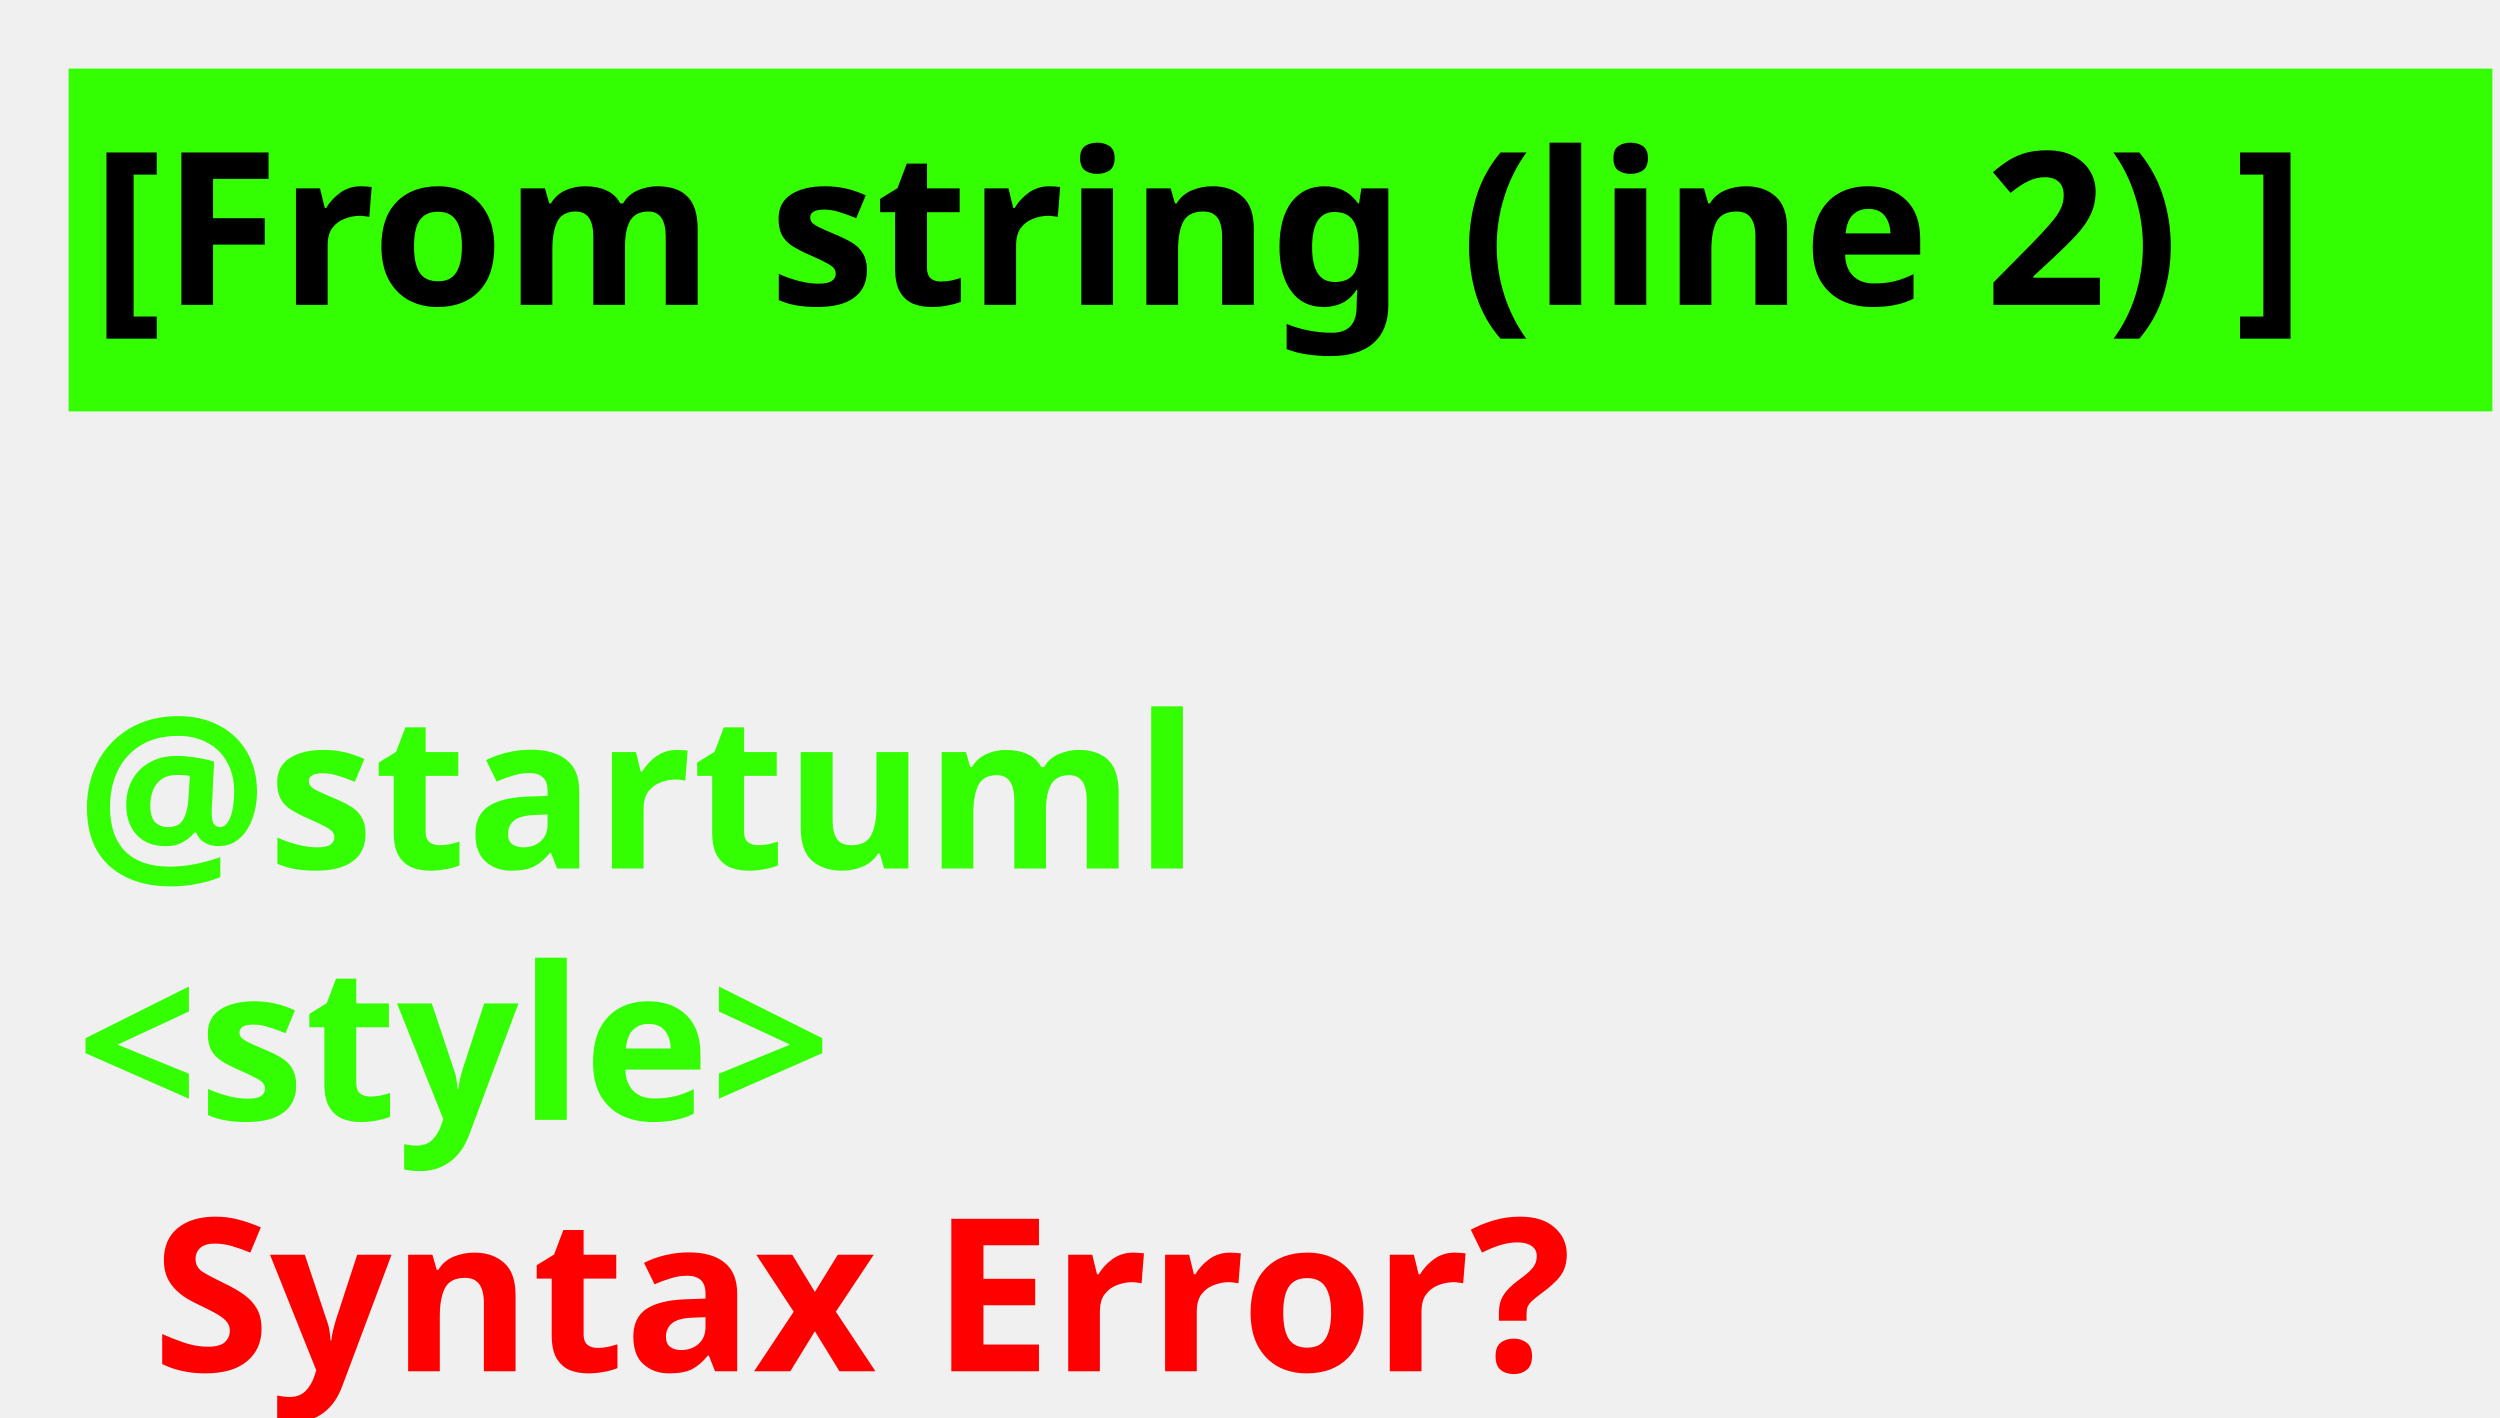
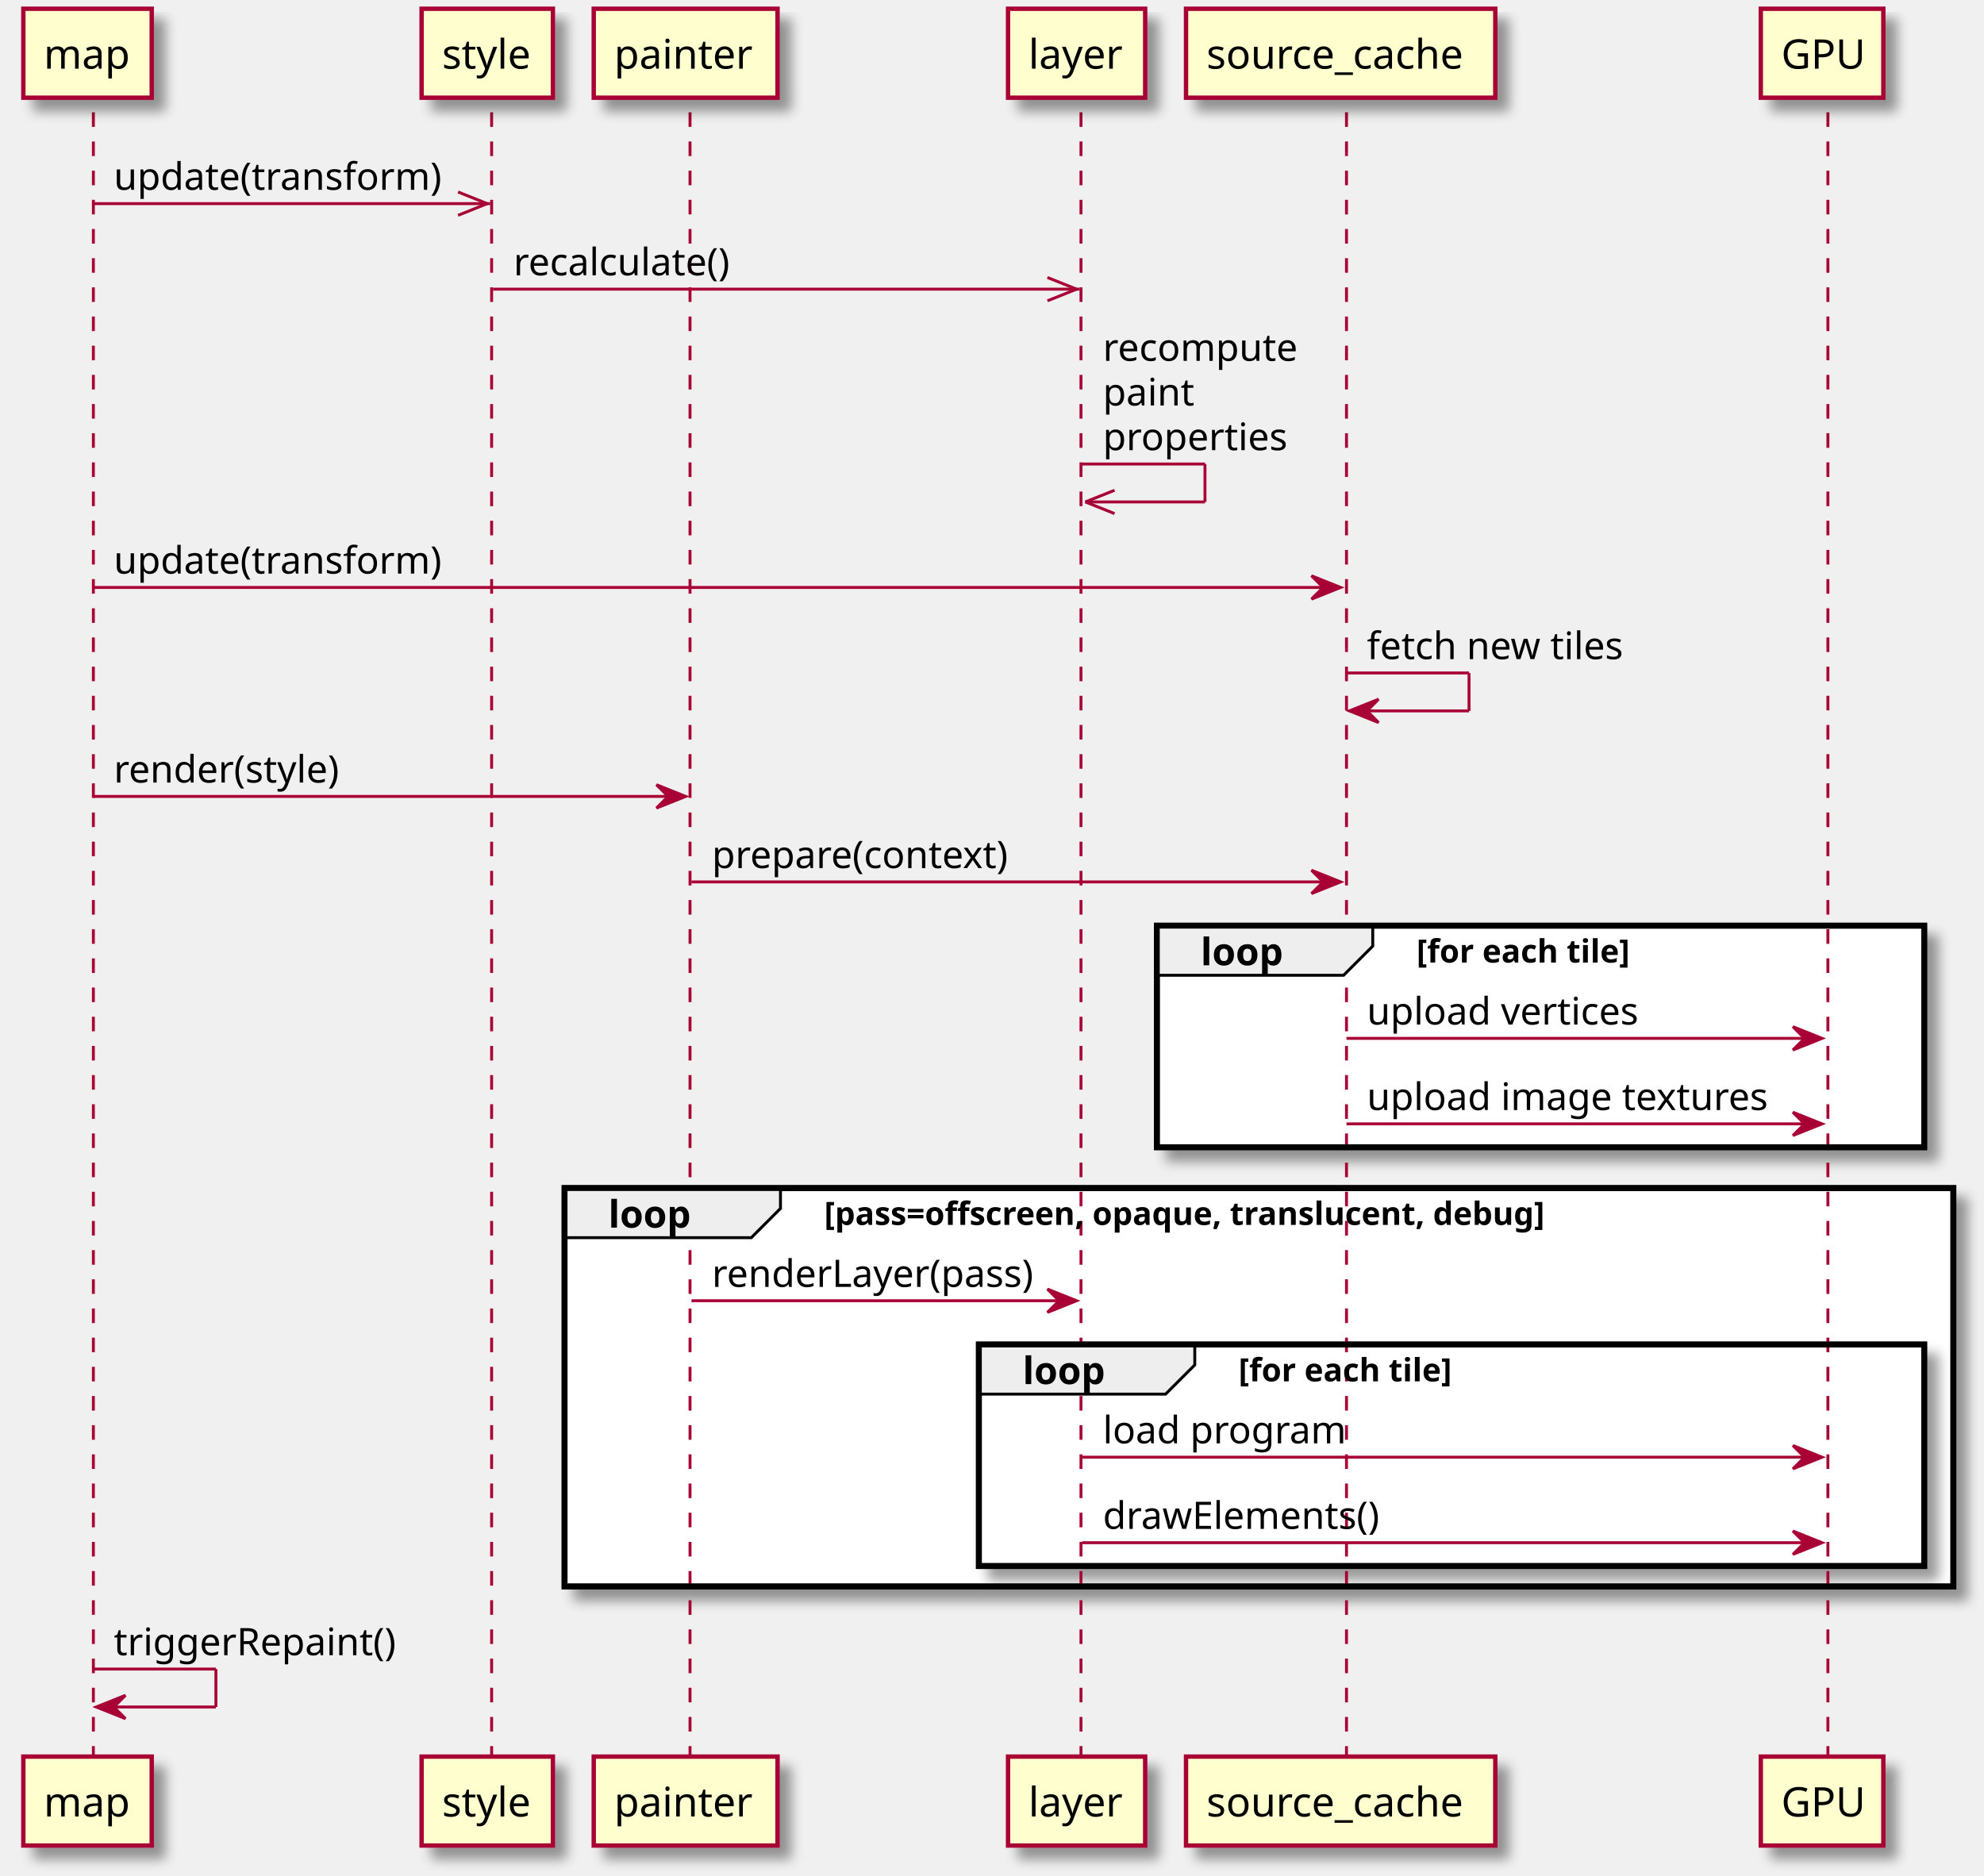
- <svg xmlns="http://www.w3.org/2000/svg" contentScriptType="application/ecmascript" contentStyleType="text/css" height="93px" preserveAspectRatio="none" style="width:164px;height:93px;background:#000000;" version="1.1" viewBox="0 0 164 93" width="164px" zoomAndPan="magnify">
-   <defs />
+ <svg xmlns="http://www.w3.org/2000/svg" contentScriptType="application/ecmascript" contentStyleType="text/css" height="643px" preserveAspectRatio="none" style="width:680px;height:643px;" version="1.1" viewBox="0 0 680 643" width="680px" zoomAndPan="magnify">
+   <defs>
+     <filter height="300%" id="fqhk9mw74oyfk" width="300%" x="-1" y="-1">
+       <feGaussianBlur result="blurOut" stdDeviation="2.0" />
+       <feColorMatrix in="blurOut" result="blurOut2" type="matrix" values="0 0 0 0 0 0 0 0 0 0 0 0 0 0 0 0 0 0 .4 0" />
+       <feOffset dx="4.0" dy="4.0" in="blurOut2" result="blurOut3" />
+       <feBlend in="SourceGraphic" in2="blurOut3" mode="normal" />
+     </filter>
+   </defs>
  <g>
-     <rect fill="#33FF02" height="21.488" style="stroke: #33FF02; stroke-width: 1.0;" width="158" x="5" y="5" />
-     <text fill="#000000" font-family="sans-serif" font-size="14" font-weight="bold" lengthAdjust="spacingAndGlyphs" textLength="156" x="6" y="20">[From string (line 2) ]</text>
-     <text fill="#33FF02" font-family="sans-serif" font-size="14" font-weight="bold" lengthAdjust="spacingAndGlyphs" textLength="0" x="10" y="40.488" />
-     <text fill="#33FF02" font-family="sans-serif" font-size="14" font-weight="bold" lengthAdjust="spacingAndGlyphs" textLength="74" x="5" y="56.977">@startuml</text>
-     <text fill="#33FF02" font-family="sans-serif" font-size="14" font-weight="bold" lengthAdjust="spacingAndGlyphs" textLength="57" x="5" y="73.465">&lt;style&gt;</text>
-     <text fill="#FF0000" font-family="sans-serif" font-size="14" font-weight="bold" lengthAdjust="spacingAndGlyphs" textLength="94" x="10" y="89.953">Syntax Error?</text>
+     <rect fill="#FFFFFF" filter="url(#fqhk9mw74oyfk)" height="75.932" style="stroke: #000000; stroke-width: 2.0;" width="263" x="396.5" y="317.283" />
+     <rect fill="#FFFFFF" filter="url(#fqhk9mw74oyfk)" height="136.553" style="stroke: #000000; stroke-width: 2.0;" width="476" x="193.5" y="407.215" />
+     <rect fill="#FFFFFF" filter="url(#fqhk9mw74oyfk)" height="75.932" style="stroke: #000000; stroke-width: 2.0;" width="324" x="335.5" y="460.836" />
+     <line style="stroke: #A80036; stroke-width: 1.0; stroke-dasharray: 5.0,5.0;" x1="32" x2="32" y1="38.488" y2="603.078" />
+     <line style="stroke: #A80036; stroke-width: 1.0; stroke-dasharray: 5.0,5.0;" x1="168.5" x2="168.5" y1="38.488" y2="603.078" />
+     <line style="stroke: #A80036; stroke-width: 1.0; stroke-dasharray: 5.0,5.0;" x1="236.5" x2="236.5" y1="38.488" y2="603.078" />
+     <line style="stroke: #A80036; stroke-width: 1.0; stroke-dasharray: 5.0,5.0;" x1="370.5" x2="370.5" y1="38.488" y2="603.078" />
+     <line style="stroke: #A80036; stroke-width: 1.0; stroke-dasharray: 5.0,5.0;" x1="461.5" x2="461.5" y1="38.488" y2="603.078" />
+     <line style="stroke: #A80036; stroke-width: 1.0; stroke-dasharray: 5.0,5.0;" x1="626.5" x2="626.5" y1="38.488" y2="603.078" />
+     <rect fill="#FEFECE" filter="url(#fqhk9mw74oyfk)" height="30.488" style="stroke: #A80036; stroke-width: 1.5;" width="44" x="8" y="3" />
+     <text fill="#000000" font-family="sans-serif" font-size="14" lengthAdjust="spacingAndGlyphs" textLength="30" x="15" y="23.535">map</text>
+     <rect fill="#FEFECE" filter="url(#fqhk9mw74oyfk)" height="30.488" style="stroke: #A80036; stroke-width: 1.5;" width="44" x="8" y="602.078" />
+     <text fill="#000000" font-family="sans-serif" font-size="14" lengthAdjust="spacingAndGlyphs" textLength="30" x="15" y="622.613">map</text>
+     <rect fill="#FEFECE" filter="url(#fqhk9mw74oyfk)" height="30.488" style="stroke: #A80036; stroke-width: 1.5;" width="45" x="144.5" y="3" />
+     <text fill="#000000" font-family="sans-serif" font-size="14" lengthAdjust="spacingAndGlyphs" textLength="31" x="151.5" y="23.535">style</text>
+     <rect fill="#FEFECE" filter="url(#fqhk9mw74oyfk)" height="30.488" style="stroke: #A80036; stroke-width: 1.5;" width="45" x="144.5" y="602.078" />
+     <text fill="#000000" font-family="sans-serif" font-size="14" lengthAdjust="spacingAndGlyphs" textLength="31" x="151.5" y="622.613">style</text>
+     <rect fill="#FEFECE" filter="url(#fqhk9mw74oyfk)" height="30.488" style="stroke: #A80036; stroke-width: 1.5;" width="63" x="203.5" y="3" />
+     <text fill="#000000" font-family="sans-serif" font-size="14" lengthAdjust="spacingAndGlyphs" textLength="49" x="210.5" y="23.535">painter</text>
+     <rect fill="#FEFECE" filter="url(#fqhk9mw74oyfk)" height="30.488" style="stroke: #A80036; stroke-width: 1.5;" width="63" x="203.5" y="602.078" />
+     <text fill="#000000" font-family="sans-serif" font-size="14" lengthAdjust="spacingAndGlyphs" textLength="49" x="210.5" y="622.613">painter</text>
+     <rect fill="#FEFECE" filter="url(#fqhk9mw74oyfk)" height="30.488" style="stroke: #A80036; stroke-width: 1.5;" width="47" x="345.5" y="3" />
+     <text fill="#000000" font-family="sans-serif" font-size="14" lengthAdjust="spacingAndGlyphs" textLength="33" x="352.5" y="23.535">layer</text>
+     <rect fill="#FEFECE" filter="url(#fqhk9mw74oyfk)" height="30.488" style="stroke: #A80036; stroke-width: 1.5;" width="47" x="345.5" y="602.078" />
+     <text fill="#000000" font-family="sans-serif" font-size="14" lengthAdjust="spacingAndGlyphs" textLength="33" x="352.5" y="622.613">layer</text>
+     <rect fill="#FEFECE" filter="url(#fqhk9mw74oyfk)" height="30.488" style="stroke: #A80036; stroke-width: 1.5;" width="106" x="406.5" y="3" />
+     <text fill="#000000" font-family="sans-serif" font-size="14" lengthAdjust="spacingAndGlyphs" textLength="92" x="413.5" y="23.535">source_cache</text>
+     <rect fill="#FEFECE" filter="url(#fqhk9mw74oyfk)" height="30.488" style="stroke: #A80036; stroke-width: 1.5;" width="106" x="406.5" y="602.078" />
+     <text fill="#000000" font-family="sans-serif" font-size="14" lengthAdjust="spacingAndGlyphs" textLength="92" x="413.5" y="622.613">source_cache</text>
+     <rect fill="#FEFECE" filter="url(#fqhk9mw74oyfk)" height="30.488" style="stroke: #A80036; stroke-width: 1.5;" width="42" x="603.5" y="3" />
+     <text fill="#000000" font-family="sans-serif" font-size="14" lengthAdjust="spacingAndGlyphs" textLength="28" x="610.5" y="23.535">GPU</text>
+     <rect fill="#FEFECE" filter="url(#fqhk9mw74oyfk)" height="30.488" style="stroke: #A80036; stroke-width: 1.5;" width="42" x="603.5" y="602.078" />
+     <text fill="#000000" font-family="sans-serif" font-size="14" lengthAdjust="spacingAndGlyphs" textLength="28" x="610.5" y="622.613">GPU</text>
+     <line style="stroke: #A80036; stroke-width: 1.0;" x1="167" x2="157" y1="69.799" y2="65.799" />
+     <line style="stroke: #A80036; stroke-width: 1.0;" x1="167" x2="157" y1="69.799" y2="73.799" />
+     <line style="stroke: #A80036; stroke-width: 1.0;" x1="32" x2="168" y1="69.799" y2="69.799" />
+     <text fill="#000000" font-family="sans-serif" font-size="13" lengthAdjust="spacingAndGlyphs" textLength="113" x="39" y="65.057">update(transform)</text>
+     <line style="stroke: #A80036; stroke-width: 1.0;" x1="369" x2="359" y1="99.109" y2="95.109" />
+     <line style="stroke: #A80036; stroke-width: 1.0;" x1="369" x2="359" y1="99.109" y2="103.109" />
+     <line style="stroke: #A80036; stroke-width: 1.0;" x1="169" x2="370" y1="99.109" y2="99.109" />
+     <text fill="#000000" font-family="sans-serif" font-size="13" lengthAdjust="spacingAndGlyphs" textLength="76" x="176" y="94.367">recalculate()</text>
+     <line style="stroke: #A80036; stroke-width: 1.0;" x1="371" x2="413" y1="159.041" y2="159.041" />
+     <line style="stroke: #A80036; stroke-width: 1.0;" x1="413" x2="413" y1="159.041" y2="172.041" />
+     <line style="stroke: #A80036; stroke-width: 1.0;" x1="372" x2="413" y1="172.041" y2="172.041" />
+     <line style="stroke: #A80036; stroke-width: 1.0;" x1="372" x2="382" y1="172.041" y2="168.041" />
+     <line style="stroke: #A80036; stroke-width: 1.0;" x1="372" x2="382" y1="172.041" y2="176.041" />
+     <text fill="#000000" font-family="sans-serif" font-size="13" lengthAdjust="spacingAndGlyphs" textLength="67" x="378" y="123.678">recompute</text>
+     <text fill="#000000" font-family="sans-serif" font-size="13" lengthAdjust="spacingAndGlyphs" textLength="32" x="378" y="138.988">paint</text>
+     <text fill="#000000" font-family="sans-serif" font-size="13" lengthAdjust="spacingAndGlyphs" textLength="64" x="378" y="154.299">properties</text>
+     <polygon fill="#A80036" points="449.5,197.352,459.5,201.352,449.5,205.352,453.5,201.352" style="stroke: #A80036; stroke-width: 1.0;" />
+     <line style="stroke: #A80036; stroke-width: 1.0;" x1="32" x2="455.5" y1="201.352" y2="201.352" />
+     <text fill="#000000" font-family="sans-serif" font-size="13" lengthAdjust="spacingAndGlyphs" textLength="113" x="39" y="196.609">update(transform)</text>
+     <line style="stroke: #A80036; stroke-width: 1.0;" x1="461.5" x2="503.5" y1="230.662" y2="230.662" />
+     <line style="stroke: #A80036; stroke-width: 1.0;" x1="503.5" x2="503.5" y1="230.662" y2="243.662" />
+     <line style="stroke: #A80036; stroke-width: 1.0;" x1="462.5" x2="503.5" y1="243.662" y2="243.662" />
+     <polygon fill="#A80036" points="472.5,239.662,462.5,243.662,472.5,247.662,468.5,243.662" style="stroke: #A80036; stroke-width: 1.0;" />
+     <text fill="#000000" font-family="sans-serif" font-size="13" lengthAdjust="spacingAndGlyphs" textLength="92" x="468.5" y="225.92">fetch new tiles</text>
+     <polygon fill="#A80036" points="225,268.973,235,272.973,225,276.973,229,272.973" style="stroke: #A80036; stroke-width: 1.0;" />
+     <line style="stroke: #A80036; stroke-width: 1.0;" x1="32" x2="231" y1="272.973" y2="272.973" />
+     <text fill="#000000" font-family="sans-serif" font-size="13" lengthAdjust="spacingAndGlyphs" textLength="78" x="39" y="268.231">render(style)</text>
+     <polygon fill="#A80036" points="449.5,298.283,459.5,302.283,449.5,306.283,453.5,302.283" style="stroke: #A80036; stroke-width: 1.0;" />
+     <line style="stroke: #A80036; stroke-width: 1.0;" x1="237" x2="455.5" y1="302.283" y2="302.283" />
+     <text fill="#000000" font-family="sans-serif" font-size="13" lengthAdjust="spacingAndGlyphs" textLength="103" x="244" y="297.541">prepare(context)</text>
+     <path d="M396.5,317.283 L470.5,317.283 L470.5,324.283 L460.5,334.283 L396.5,334.283 L396.5,317.283 " fill="#EEEEEE" style="stroke: #000000; stroke-width: 1.0;" />
+     <rect fill="none" height="75.932" style="stroke: #000000; stroke-width: 2.0;" width="263" x="396.5" y="317.283" />
+     <text fill="#000000" font-family="sans-serif" font-size="13" font-weight="bold" lengthAdjust="spacingAndGlyphs" textLength="29" x="411.5" y="330.852">loop</text>
+     <text fill="#000000" font-family="sans-serif" font-size="11" font-weight="bold" lengthAdjust="spacingAndGlyphs" textLength="76" x="485.5" y="329.918">[for each tile]</text>
+     <polygon fill="#A80036" points="614.5,351.904,624.5,355.904,614.5,359.904,618.5,355.904" style="stroke: #A80036; stroke-width: 1.0;" />
+     <line style="stroke: #A80036; stroke-width: 1.0;" x1="461.5" x2="620.5" y1="355.904" y2="355.904" />
+     <text fill="#000000" font-family="sans-serif" font-size="13" lengthAdjust="spacingAndGlyphs" textLength="96" x="468.5" y="351.162">upload vertices</text>
+     <polygon fill="#A80036" points="614.5,381.215,624.5,385.215,614.5,389.215,618.5,385.215" style="stroke: #A80036; stroke-width: 1.0;" />
+     <line style="stroke: #A80036; stroke-width: 1.0;" x1="461.5" x2="620.5" y1="385.215" y2="385.215" />
+     <text fill="#000000" font-family="sans-serif" font-size="13" lengthAdjust="spacingAndGlyphs" textLength="141" x="468.5" y="380.473">upload image textures</text>
+     <path d="M193.5,407.215 L267.5,407.215 L267.5,414.215 L257.5,424.215 L193.5,424.215 L193.5,407.215 " fill="#EEEEEE" style="stroke: #000000; stroke-width: 1.0;" />
+     <rect fill="none" height="136.553" style="stroke: #000000; stroke-width: 2.0;" width="476" x="193.5" y="407.215" />
+     <text fill="#000000" font-family="sans-serif" font-size="13" font-weight="bold" lengthAdjust="spacingAndGlyphs" textLength="29" x="208.5" y="420.783">loop</text>
+     <text fill="#000000" font-family="sans-serif" font-size="11" font-weight="bold" lengthAdjust="spacingAndGlyphs" textLength="252" x="282.5" y="419.85">[pass=offscreen, opaque, translucent, debug]</text>
+     <polygon fill="#A80036" points="359,441.836,369,445.836,359,449.836,363,445.836" style="stroke: #A80036; stroke-width: 1.0;" />
+     <line style="stroke: #A80036; stroke-width: 1.0;" x1="237" x2="365" y1="445.836" y2="445.836" />
+     <text fill="#000000" font-family="sans-serif" font-size="13" lengthAdjust="spacingAndGlyphs" textLength="110" x="244" y="441.094">renderLayer(pass)</text>
+     <path d="M335.5,460.836 L409.5,460.836 L409.5,467.836 L399.5,477.836 L335.5,477.836 L335.5,460.836 " fill="#EEEEEE" style="stroke: #000000; stroke-width: 1.0;" />
+     <rect fill="none" height="75.932" style="stroke: #000000; stroke-width: 2.0;" width="324" x="335.5" y="460.836" />
+     <text fill="#000000" font-family="sans-serif" font-size="13" font-weight="bold" lengthAdjust="spacingAndGlyphs" textLength="29" x="350.5" y="474.404">loop</text>
+     <text fill="#000000" font-family="sans-serif" font-size="11" font-weight="bold" lengthAdjust="spacingAndGlyphs" textLength="76" x="424.5" y="473.471">[for each tile]</text>
+     <polygon fill="#A80036" points="614.5,495.457,624.5,499.457,614.5,503.457,618.5,499.457" style="stroke: #A80036; stroke-width: 1.0;" />
+     <line style="stroke: #A80036; stroke-width: 1.0;" x1="371" x2="620.5" y1="499.457" y2="499.457" />
+     <text fill="#000000" font-family="sans-serif" font-size="13" lengthAdjust="spacingAndGlyphs" textLength="84" x="378" y="494.715">load program</text>
+     <polygon fill="#A80036" points="614.5,524.768,624.5,528.768,614.5,532.768,618.5,528.768" style="stroke: #A80036; stroke-width: 1.0;" />
+     <line style="stroke: #A80036; stroke-width: 1.0;" x1="371" x2="620.5" y1="528.768" y2="528.768" />
+     <text fill="#000000" font-family="sans-serif" font-size="13" lengthAdjust="spacingAndGlyphs" textLength="95" x="378" y="524.025">drawElements()</text>
+     <line style="stroke: #A80036; stroke-width: 1.0;" x1="32" x2="74" y1="572.078" y2="572.078" />
+     <line style="stroke: #A80036; stroke-width: 1.0;" x1="74" x2="74" y1="572.078" y2="585.078" />
+     <line style="stroke: #A80036; stroke-width: 1.0;" x1="33" x2="74" y1="585.078" y2="585.078" />
+     <polygon fill="#A80036" points="43,581.078,33,585.078,43,589.078,39,585.078" style="stroke: #A80036; stroke-width: 1.0;" />
+     <text fill="#000000" font-family="sans-serif" font-size="13" lengthAdjust="spacingAndGlyphs" textLength="97" x="39" y="567.336">triggerRepaint()</text>
  </g>
</svg>
